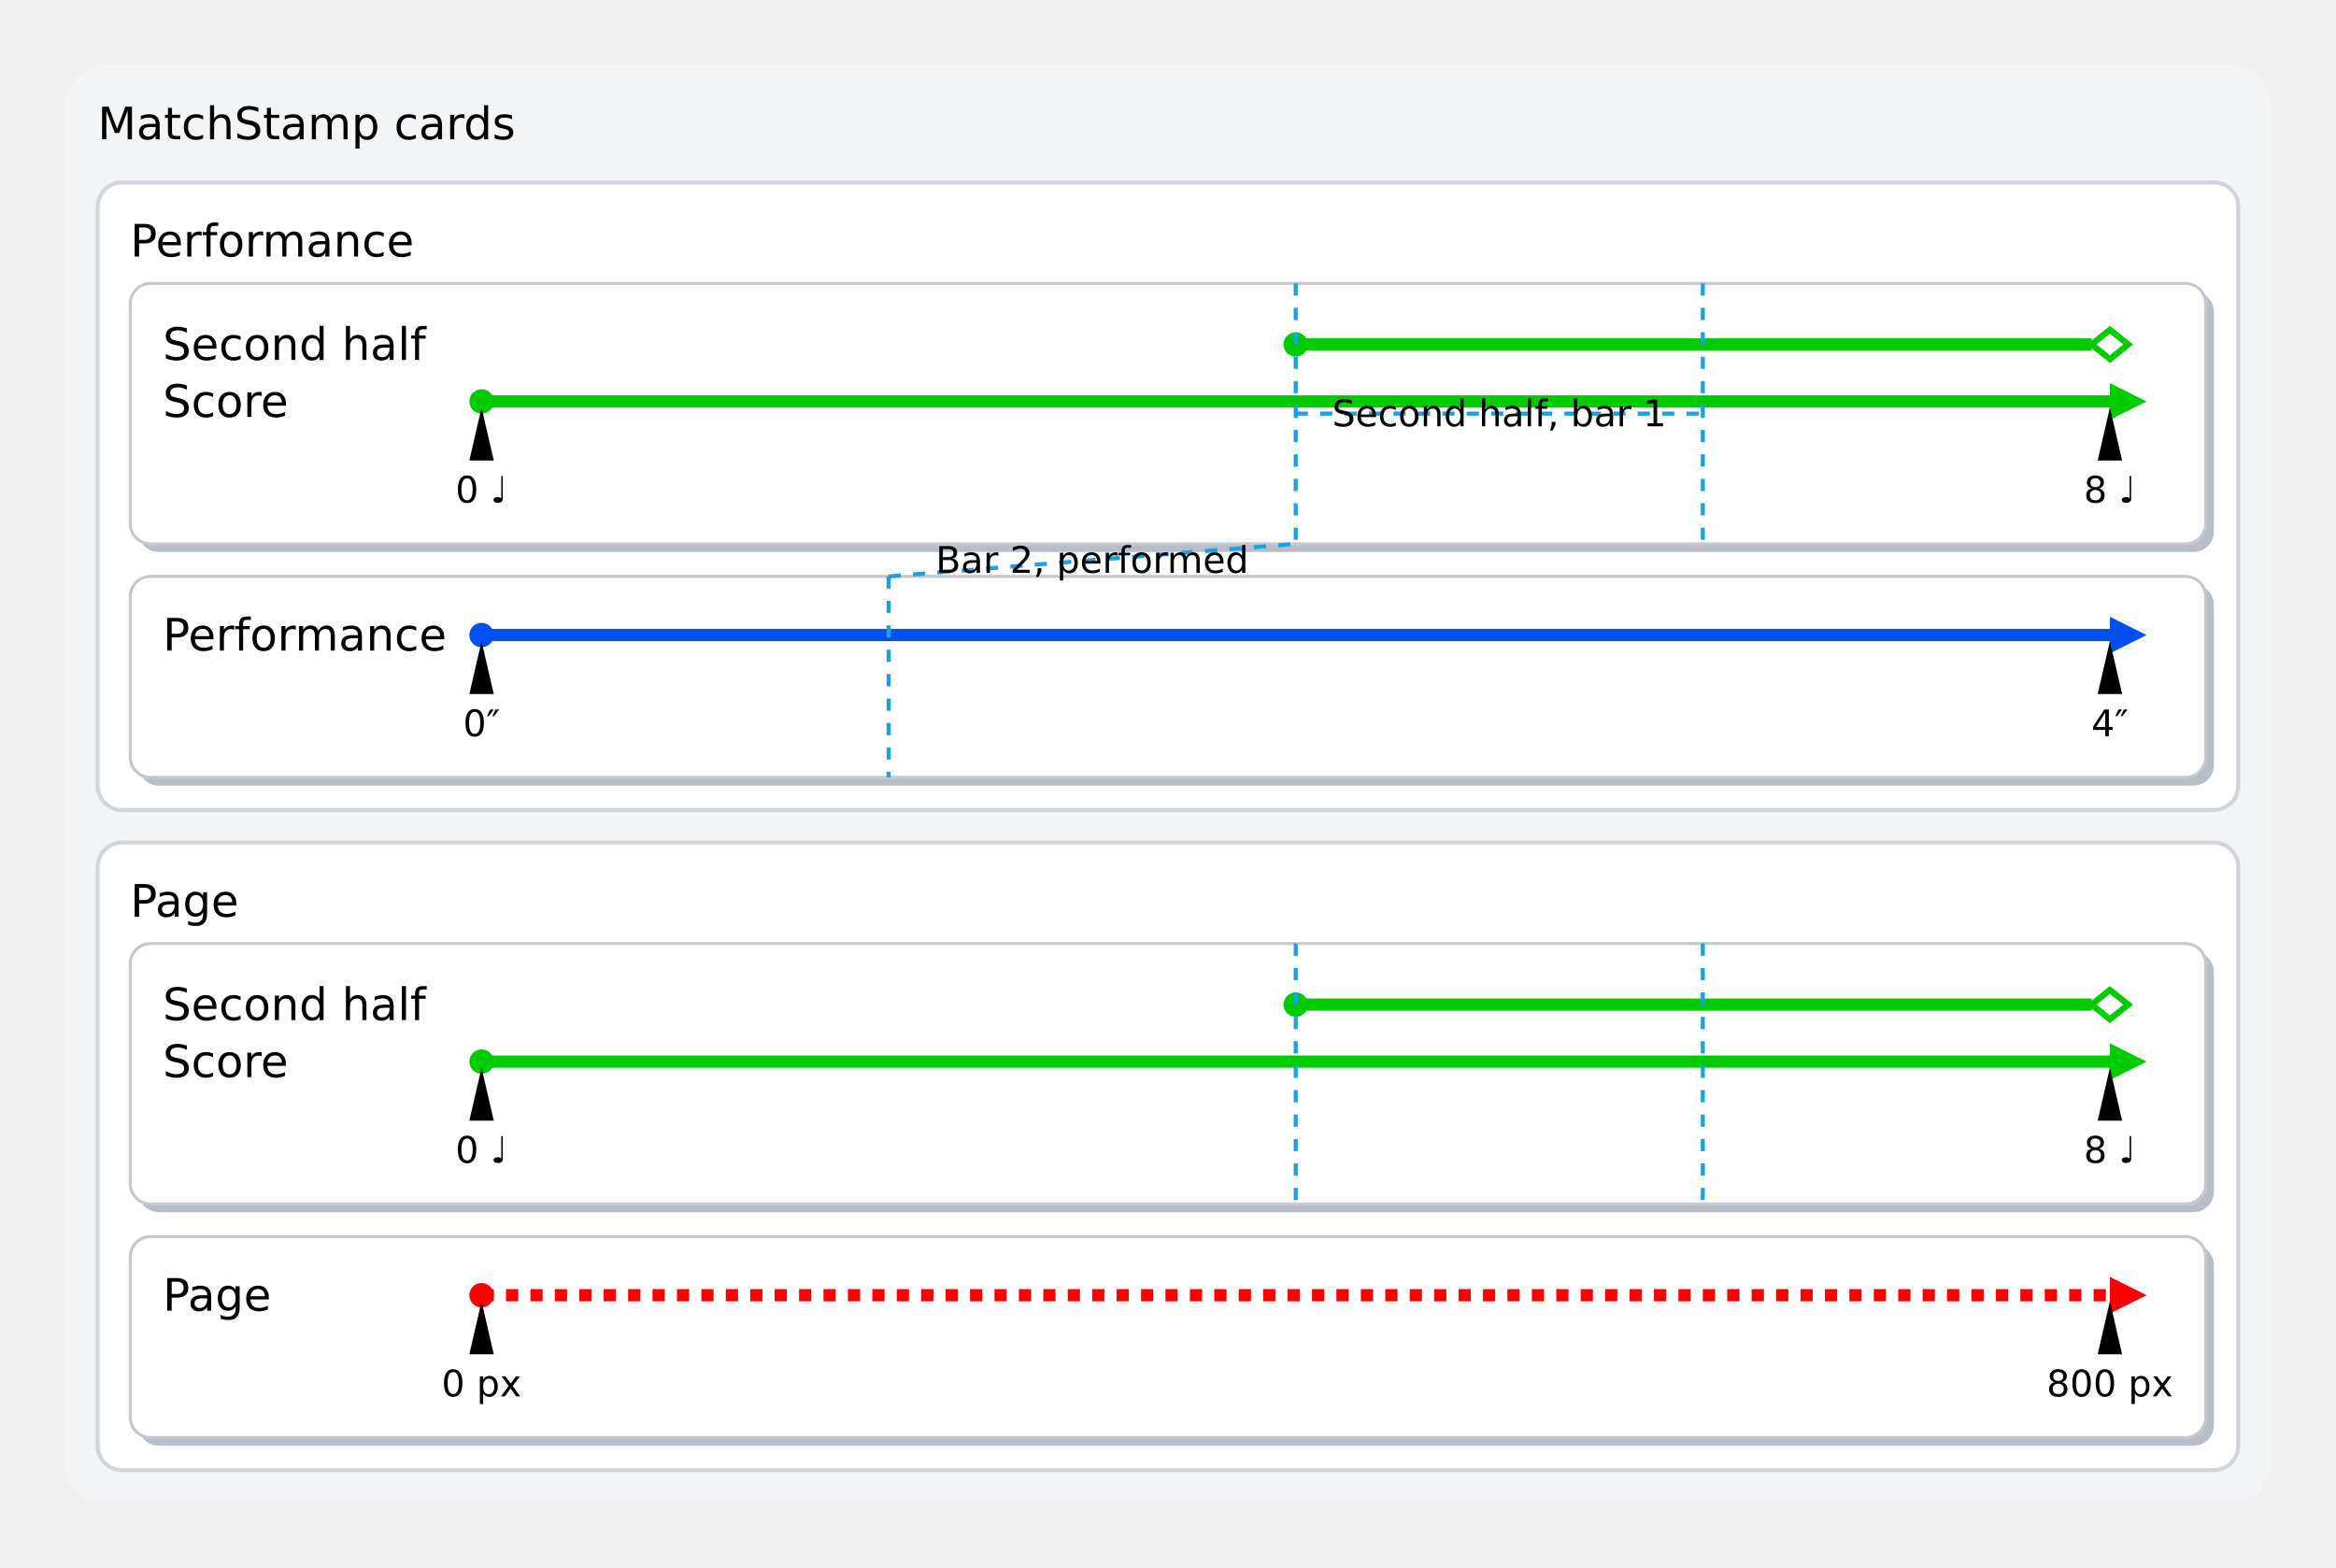
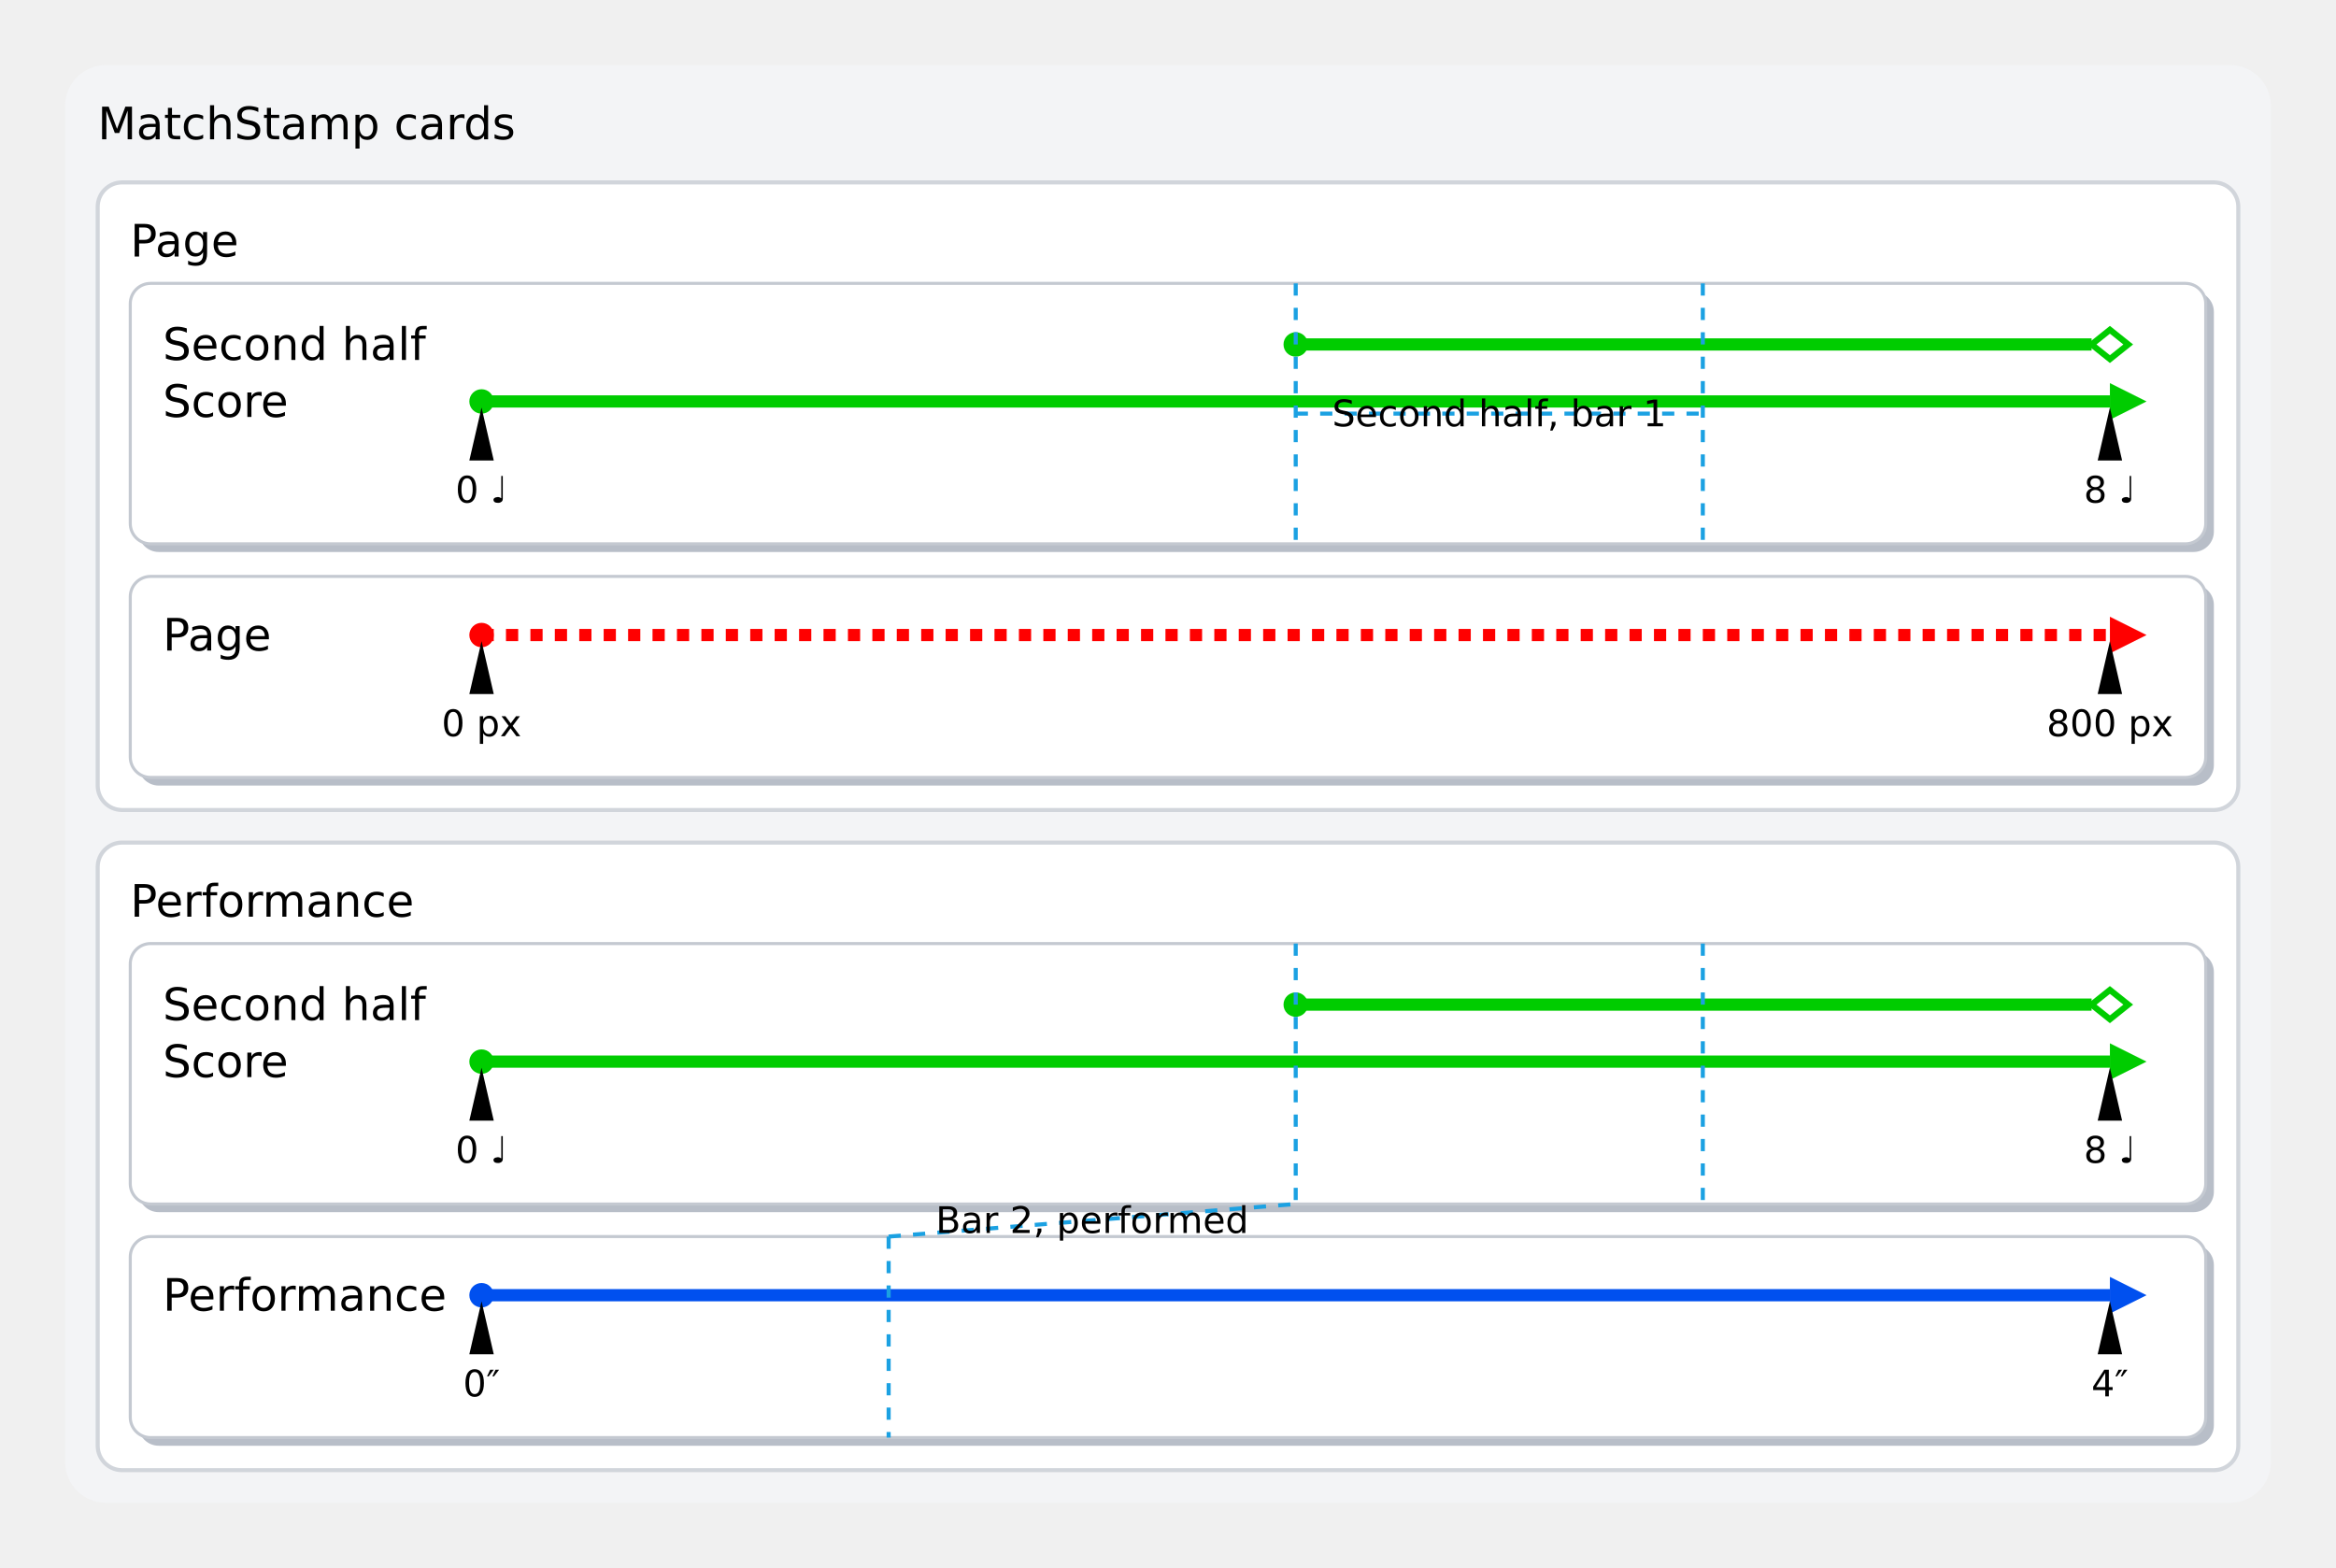
<svg xmlns="http://www.w3.org/2000/svg" width="573.831" height="385.125" viewBox="0 0 573.831 385.125" font-family="DejaVu Sans, Noto Music" text-rendering="geometricPrecision" style="font-kerning:none;font-variant-ligatures:none">
  <g transform="translate(16 16)">
    <rect x="0" y="0" width="541.831" height="353.125" rx="10" fill="#F3F4F6" />
    <text data-part="name" x="8" y="18.21" text-anchor="start" font-size="11" fill="#000000">MatchStamp cards</text>
-     <rect data-id="group_1" x="8" y="28.805" width="525.831" height="154.16" rx="6" fill="#FFFFFF" stroke="#D1D5DB" stroke-width="1" />
-     <text data-id="group_1" data-part="name" x="16" y="47.015" text-anchor="start" font-size="11" fill="#000000">Performance</text>
+     <rect data-id="group_2" x="8" y="28.805" width="525.831" height="154.16" rx="6" fill="#FFFFFF" stroke="#D1D5DB" stroke-width="1" />
+     <text data-id="group_2" data-part="name" x="16" y="47.015" text-anchor="start" font-size="11" fill="#000000">Page</text>
    <rect data-id="score" data-part="card" x="18" y="55.609" width="509.831" height="63.977" rx="5" fill="#B8BEC8" />
    <rect data-id="score" data-part="card" x="16" y="53.609" width="509.831" height="63.977" rx="5" fill="#FFFFFF" stroke="#C4C9D1" stroke-width="0.75" />
    <line data-id="score" x1="102.291" y1="82.609" x2="502.291" y2="82.609" stroke="#00CC00" stroke-width="3" />
    <circle data-id="score" cx="102.291" cy="82.609" r="3" fill="#00CC00" />
    <polygon data-id="score" points="511.291,82.609 502.291,78.109 502.291,87.109" fill="#00CC00" />
    <line data-id="second-half" x1="302.291" y1="68.609" x2="497.791" y2="68.609" stroke="#00CC00" stroke-width="3" />
    <circle data-id="second-half" cx="302.291" cy="68.609" r="3" fill="#00CC00" />
    <polygon data-id="second-half" points="497.791,68.609 502.291,65.009 506.791,68.609 502.291,72.209" fill="none" stroke="#00CC00" stroke-width="1.5" />
    <polygon data-id="timestamp_8" points="102.291,84.109 99.291,97.109 105.291,97.109" fill="#000000" />
    <polygon data-id="timestamp_9" points="502.291,84.109 499.291,97.109 505.291,97.109" fill="#000000" />
    <text data-id="second-half" data-part="name" x="24" y="72.418" text-anchor="start" font-size="11" fill="#000000">Second half</text>
    <text data-id="score" data-part="name" x="24" y="86.418" text-anchor="start" font-size="11" fill="#000000">Score</text>
    <text data-id="timestamp_8" data-part="coordinate" x="102.291" y="107.463" text-anchor="middle" font-size="9" fill="#000000">0 ♩</text>
    <text data-id="timestamp_9" data-part="coordinate" x="502.291" y="107.463" text-anchor="middle" font-size="9" fill="#000000">8 ♩</text>
    <line data-id="timestamp_1" data-part="line" x1="302.291" y1="53.609" x2="302.291" y2="117.586" stroke="#1BA1E2" stroke-width="1" stroke-dasharray="3 3" />
    <line data-id="timestamp_3" data-part="line" x1="402.291" y1="53.609" x2="402.291" y2="117.586" stroke="#1BA1E2" stroke-width="1" stroke-dasharray="3 3" />
-     <rect data-id="performance" data-part="card" x="18" y="127.586" width="509.831" height="49.379" rx="5" fill="#B8BEC8" />
-     <rect data-id="performance" data-part="card" x="16" y="125.586" width="509.831" height="49.379" rx="5" fill="#FFFFFF" stroke="#C4C9D1" stroke-width="0.75" />
-     <line data-id="performance" x1="102.291" y1="139.988" x2="502.291" y2="139.988" stroke="#0050EF" stroke-width="3" />
-     <circle data-id="performance" cx="102.291" cy="139.988" r="3" fill="#0050EF" />
-     <polygon data-id="performance" points="511.291,139.988 502.291,135.488 502.291,144.488" fill="#0050EF" />
-     <polygon data-id="timestamp_6" points="102.291,141.488 99.291,154.488 105.291,154.488" fill="#000000" />
-     <polygon data-id="timestamp_7" points="502.291,141.488 499.291,154.488 505.291,154.488" fill="#000000" />
-     <text data-id="performance" data-part="name" x="24" y="143.796" text-anchor="start" font-size="11" fill="#000000">Performance</text>
-     <text data-id="timestamp_6" data-part="coordinate" x="102.291" y="164.842" text-anchor="middle" font-size="9" fill="#000000">0″</text>
-     <text data-id="timestamp_7" data-part="coordinate" x="502.291" y="164.842" text-anchor="middle" font-size="9" fill="#000000">4″</text>
-     <line data-id="timestamp_2" data-part="line" x1="202.292" y1="125.586" x2="202.292" y2="174.965" stroke="#1BA1E2" stroke-width="1" stroke-dasharray="3 3" />
-     <rect data-id="group_2" x="8" y="190.965" width="525.831" height="154.16" rx="6" fill="#FFFFFF" stroke="#D1D5DB" stroke-width="1" />
-     <text data-id="group_2" data-part="name" x="16" y="209.175" text-anchor="start" font-size="11" fill="#000000">Page</text>
+     <rect data-id="page" data-part="card" x="18" y="127.586" width="509.831" height="49.379" rx="5" fill="#B8BEC8" />
+     <rect data-id="page" data-part="card" x="16" y="125.586" width="509.831" height="49.379" rx="5" fill="#FFFFFF" stroke="#C4C9D1" stroke-width="0.75" />
+     <line data-id="page" x1="102.291" y1="139.988" x2="502.291" y2="139.988" stroke="#FF0000" stroke-width="3" stroke-dasharray="3 3" />
+     <circle data-id="page" cx="102.291" cy="139.988" r="3" fill="#FF0000" />
+     <polygon data-id="page" points="511.291,139.988 502.291,135.488 502.291,144.488" fill="#FF0000" />
+     <polygon data-id="timestamp_4" points="102.291,141.488 99.291,154.488 105.291,154.488" fill="#000000" />
+     <polygon data-id="timestamp_5" points="502.291,141.488 499.291,154.488 505.291,154.488" fill="#000000" />
+     <text data-id="page" data-part="name" x="24" y="143.796" text-anchor="start" font-size="11" fill="#000000">Page</text>
+     <text data-id="timestamp_4" data-part="coordinate" x="102.291" y="164.842" text-anchor="middle" font-size="9" fill="#000000">0 px</text>
+     <text data-id="timestamp_5" data-part="coordinate" x="502.291" y="164.842" text-anchor="middle" font-size="9" fill="#000000">800 px</text>
+     <rect data-id="group_1" x="8" y="190.965" width="525.831" height="154.16" rx="6" fill="#FFFFFF" stroke="#D1D5DB" stroke-width="1" />
+     <text data-id="group_1" data-part="name" x="16" y="209.175" text-anchor="start" font-size="11" fill="#000000">Performance</text>
    <rect data-id="score" data-part="card" x="18" y="217.769" width="509.831" height="63.977" rx="5" fill="#B8BEC8" />
    <rect data-id="score" data-part="card" x="16" y="215.769" width="509.831" height="63.977" rx="5" fill="#FFFFFF" stroke="#C4C9D1" stroke-width="0.75" />
    <line data-id="score" x1="102.291" y1="244.769" x2="502.291" y2="244.769" stroke="#00CC00" stroke-width="3" />
    <circle data-id="score" cx="102.291" cy="244.769" r="3" fill="#00CC00" />
    <polygon data-id="score" points="511.291,244.769 502.291,240.269 502.291,249.269" fill="#00CC00" />
    <line data-id="second-half" x1="302.291" y1="230.769" x2="497.791" y2="230.769" stroke="#00CC00" stroke-width="3" />
    <circle data-id="second-half" cx="302.291" cy="230.769" r="3" fill="#00CC00" />
    <polygon data-id="second-half" points="497.791,230.769 502.291,227.169 506.791,230.769 502.291,234.369" fill="none" stroke="#00CC00" stroke-width="1.5" />
    <polygon data-id="timestamp_8" points="102.291,246.269 99.291,259.269 105.291,259.269" fill="#000000" />
    <polygon data-id="timestamp_9" points="502.291,246.269 499.291,259.269 505.291,259.269" fill="#000000" />
    <text data-id="second-half" data-part="name" x="24" y="234.578" text-anchor="start" font-size="11" fill="#000000">Second half</text>
    <text data-id="score" data-part="name" x="24" y="248.578" text-anchor="start" font-size="11" fill="#000000">Score</text>
    <text data-id="timestamp_8" data-part="coordinate" x="102.291" y="269.623" text-anchor="middle" font-size="9" fill="#000000">0 ♩</text>
    <text data-id="timestamp_9" data-part="coordinate" x="502.291" y="269.623" text-anchor="middle" font-size="9" fill="#000000">8 ♩</text>
    <line data-id="timestamp_1" data-part="line" x1="302.291" y1="215.769" x2="302.291" y2="279.746" stroke="#1BA1E2" stroke-width="1" stroke-dasharray="3 3" />
    <line data-id="timestamp_3" data-part="line" x1="402.291" y1="215.769" x2="402.291" y2="279.746" stroke="#1BA1E2" stroke-width="1" stroke-dasharray="3 3" />
-     <rect data-id="page" data-part="card" x="18" y="289.746" width="509.831" height="49.379" rx="5" fill="#B8BEC8" />
-     <rect data-id="page" data-part="card" x="16" y="287.746" width="509.831" height="49.379" rx="5" fill="#FFFFFF" stroke="#C4C9D1" stroke-width="0.75" />
-     <line data-id="page" x1="102.291" y1="302.148" x2="502.291" y2="302.148" stroke="#FF0000" stroke-width="3" stroke-dasharray="3 3" />
-     <circle data-id="page" cx="102.291" cy="302.148" r="3" fill="#FF0000" />
-     <polygon data-id="page" points="511.291,302.148 502.291,297.648 502.291,306.648" fill="#FF0000" />
-     <polygon data-id="timestamp_4" points="102.291,303.648 99.291,316.648 105.291,316.648" fill="#000000" />
-     <polygon data-id="timestamp_5" points="502.291,303.648 499.291,316.648 505.291,316.648" fill="#000000" />
-     <text data-id="page" data-part="name" x="24" y="305.957" text-anchor="start" font-size="11" fill="#000000">Page</text>
-     <text data-id="timestamp_4" data-part="coordinate" x="102.291" y="327.002" text-anchor="middle" font-size="9" fill="#000000">0 px</text>
-     <text data-id="timestamp_5" data-part="coordinate" x="502.291" y="327.002" text-anchor="middle" font-size="9" fill="#000000">800 px</text>
-     <line data-id="anchor_1" x1="202.292" y1="125.586" x2="302.291" y2="117.586" stroke="#1BA1E2" stroke-width="1" stroke-dasharray="3 3" />
+     <rect data-id="performance" data-part="card" x="18" y="289.746" width="509.831" height="49.379" rx="5" fill="#B8BEC8" />
+     <rect data-id="performance" data-part="card" x="16" y="287.746" width="509.831" height="49.379" rx="5" fill="#FFFFFF" stroke="#C4C9D1" stroke-width="0.75" />
+     <line data-id="performance" x1="102.291" y1="302.148" x2="502.291" y2="302.148" stroke="#0050EF" stroke-width="3" />
+     <circle data-id="performance" cx="102.291" cy="302.148" r="3" fill="#0050EF" />
+     <polygon data-id="performance" points="511.291,302.148 502.291,297.648 502.291,306.648" fill="#0050EF" />
+     <polygon data-id="timestamp_6" points="102.291,303.648 99.291,316.648 105.291,316.648" fill="#000000" />
+     <polygon data-id="timestamp_7" points="502.291,303.648 499.291,316.648 505.291,316.648" fill="#000000" />
+     <text data-id="performance" data-part="name" x="24" y="305.957" text-anchor="start" font-size="11" fill="#000000">Performance</text>
+     <text data-id="timestamp_6" data-part="coordinate" x="102.291" y="327.002" text-anchor="middle" font-size="9" fill="#000000">0″</text>
+     <text data-id="timestamp_7" data-part="coordinate" x="502.291" y="327.002" text-anchor="middle" font-size="9" fill="#000000">4″</text>
+     <line data-id="timestamp_2" data-part="line" x1="202.292" y1="287.746" x2="202.292" y2="337.125" stroke="#1BA1E2" stroke-width="1" stroke-dasharray="3 3" />
+     <line data-id="anchor_1" x1="202.292" y1="287.746" x2="302.291" y2="279.746" stroke="#1BA1E2" stroke-width="1" stroke-dasharray="3 3" />
    <line data-id="anchor_2" x1="302.291" y1="85.598" x2="402.291" y2="85.598" stroke="#1BA1E2" stroke-width="1" stroke-dasharray="3 3" />
-     <text data-id="anchor_1" data-part="name" x="252.292" y="124.702" text-anchor="middle" font-size="9" fill="#000000">Bar 2, performed</text>
+     <text data-id="anchor_1" data-part="name" x="252.292" y="286.862" text-anchor="middle" font-size="9" fill="#000000">Bar 2, performed</text>
    <text data-id="anchor_2" data-part="name" x="352.291" y="88.713" text-anchor="middle" font-size="9" fill="#000000">Second half, bar 1</text>
  </g>
</svg>
